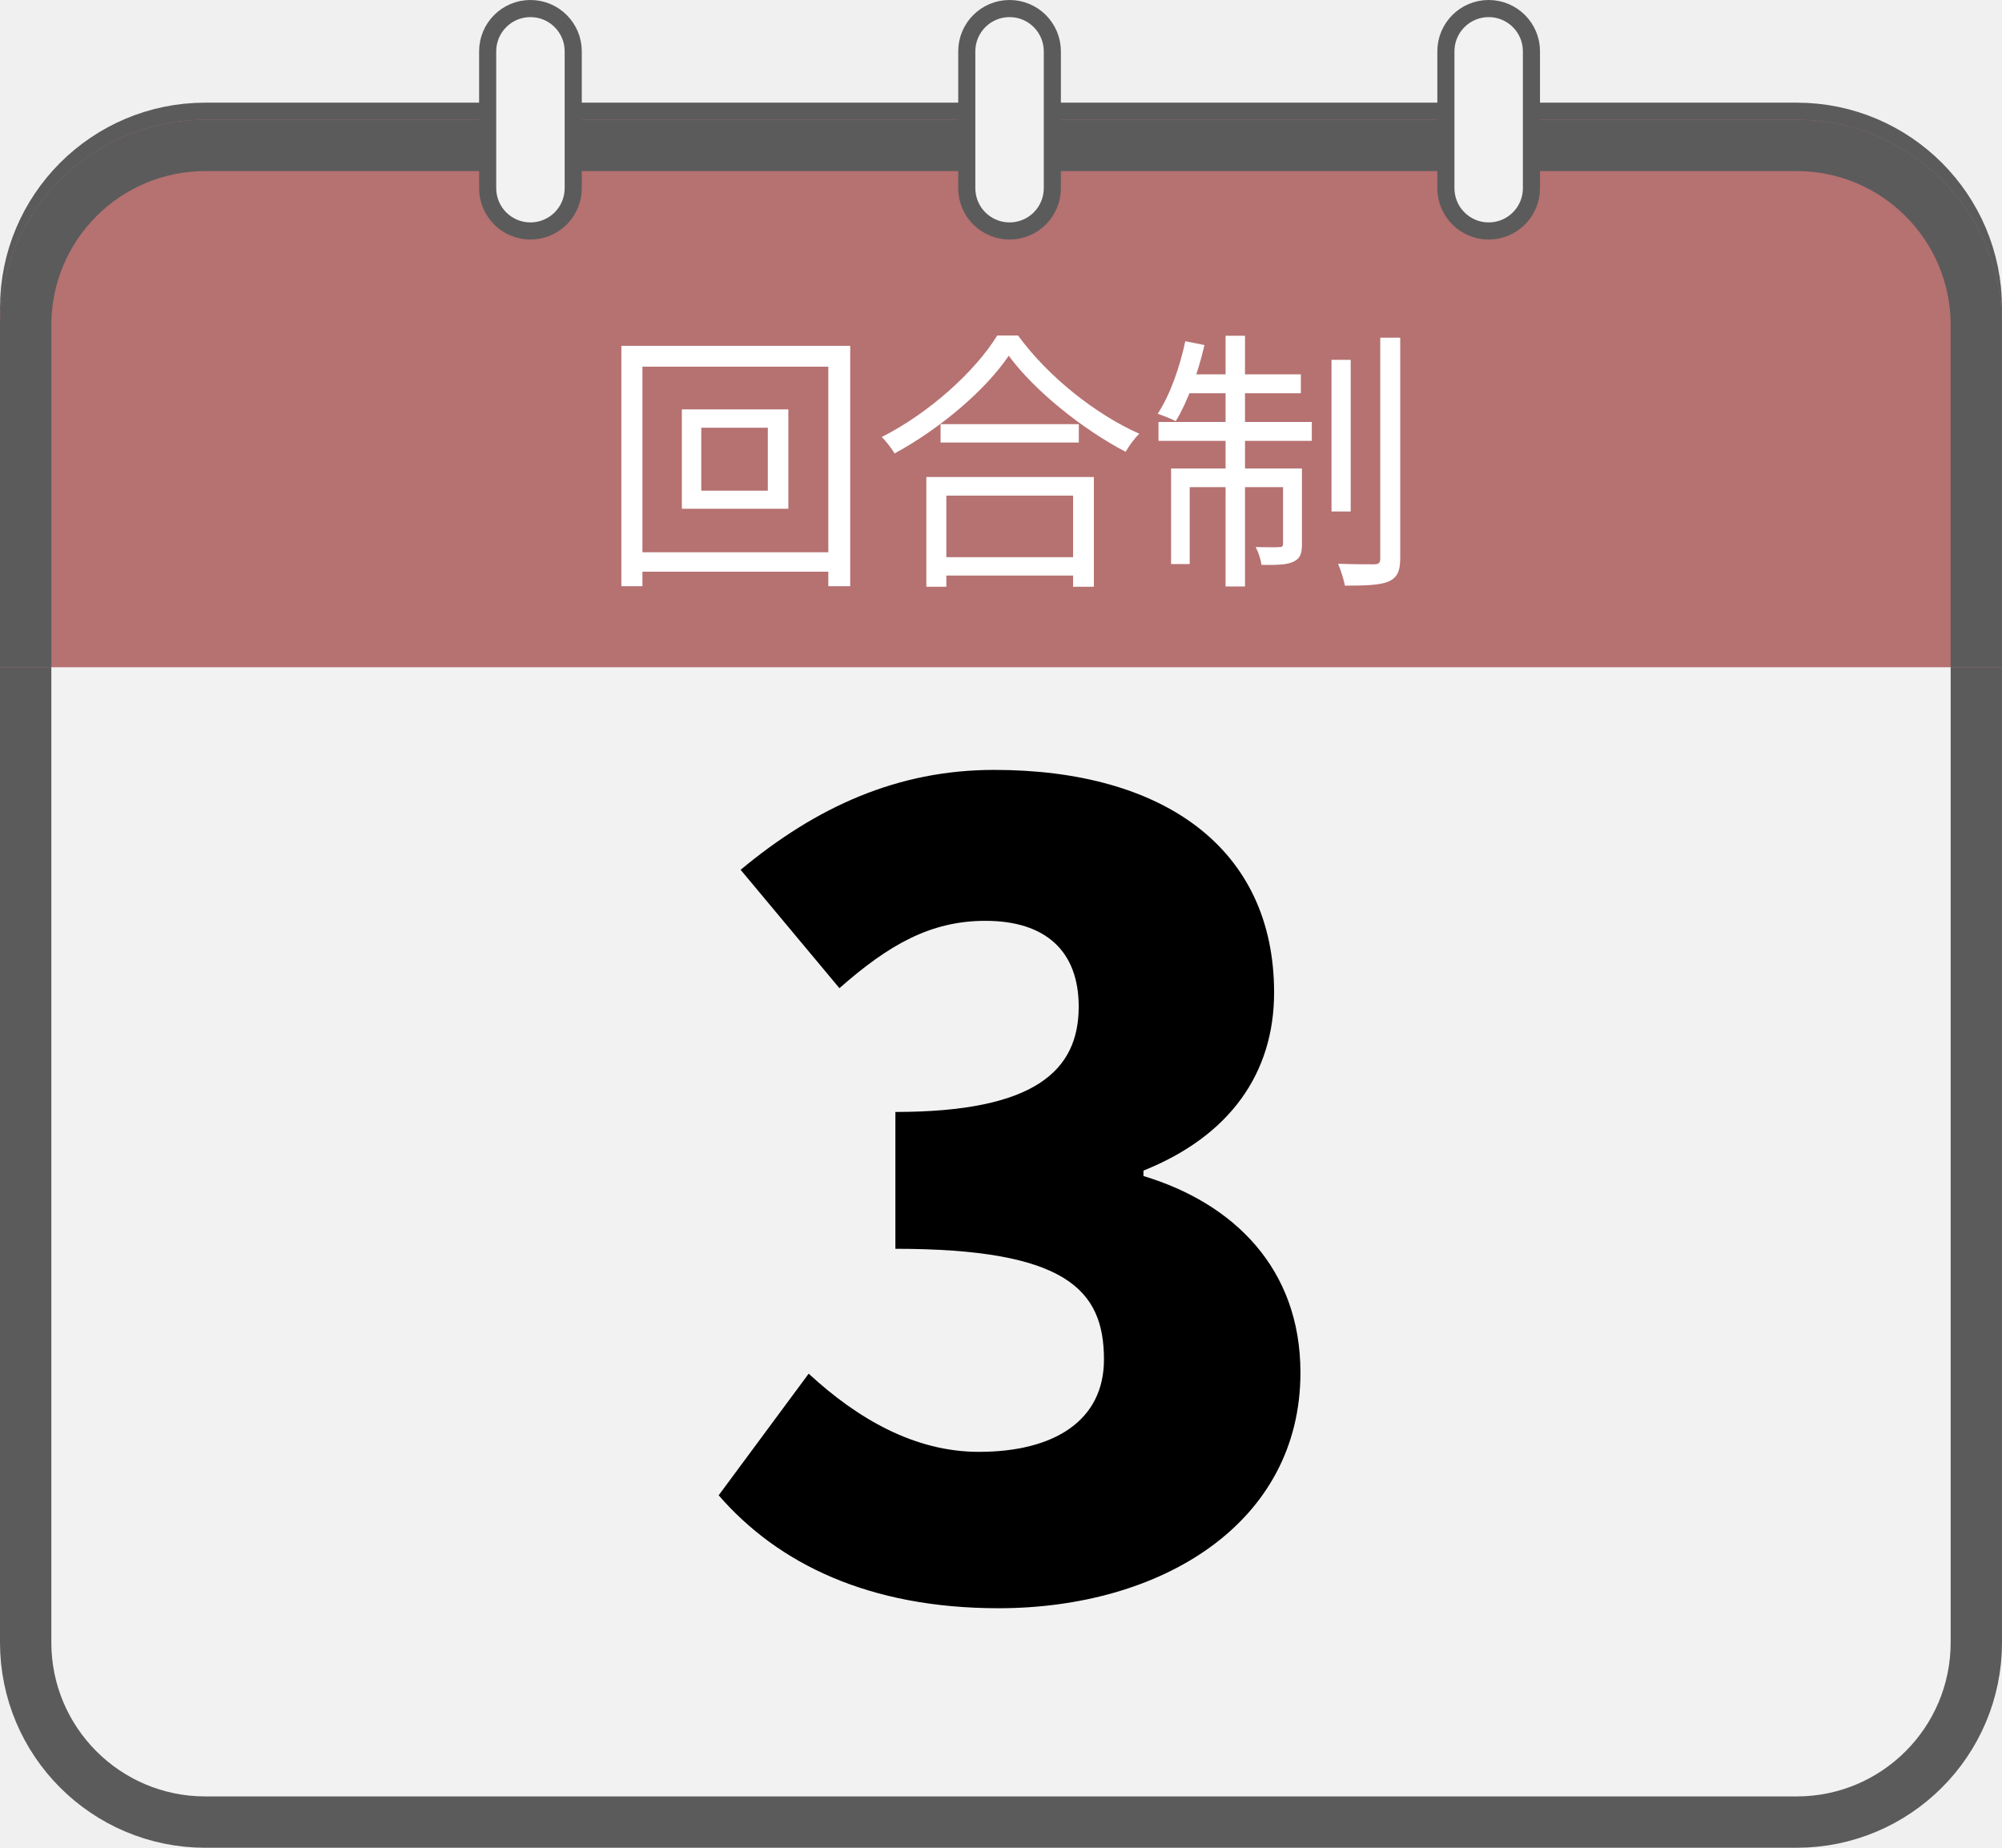
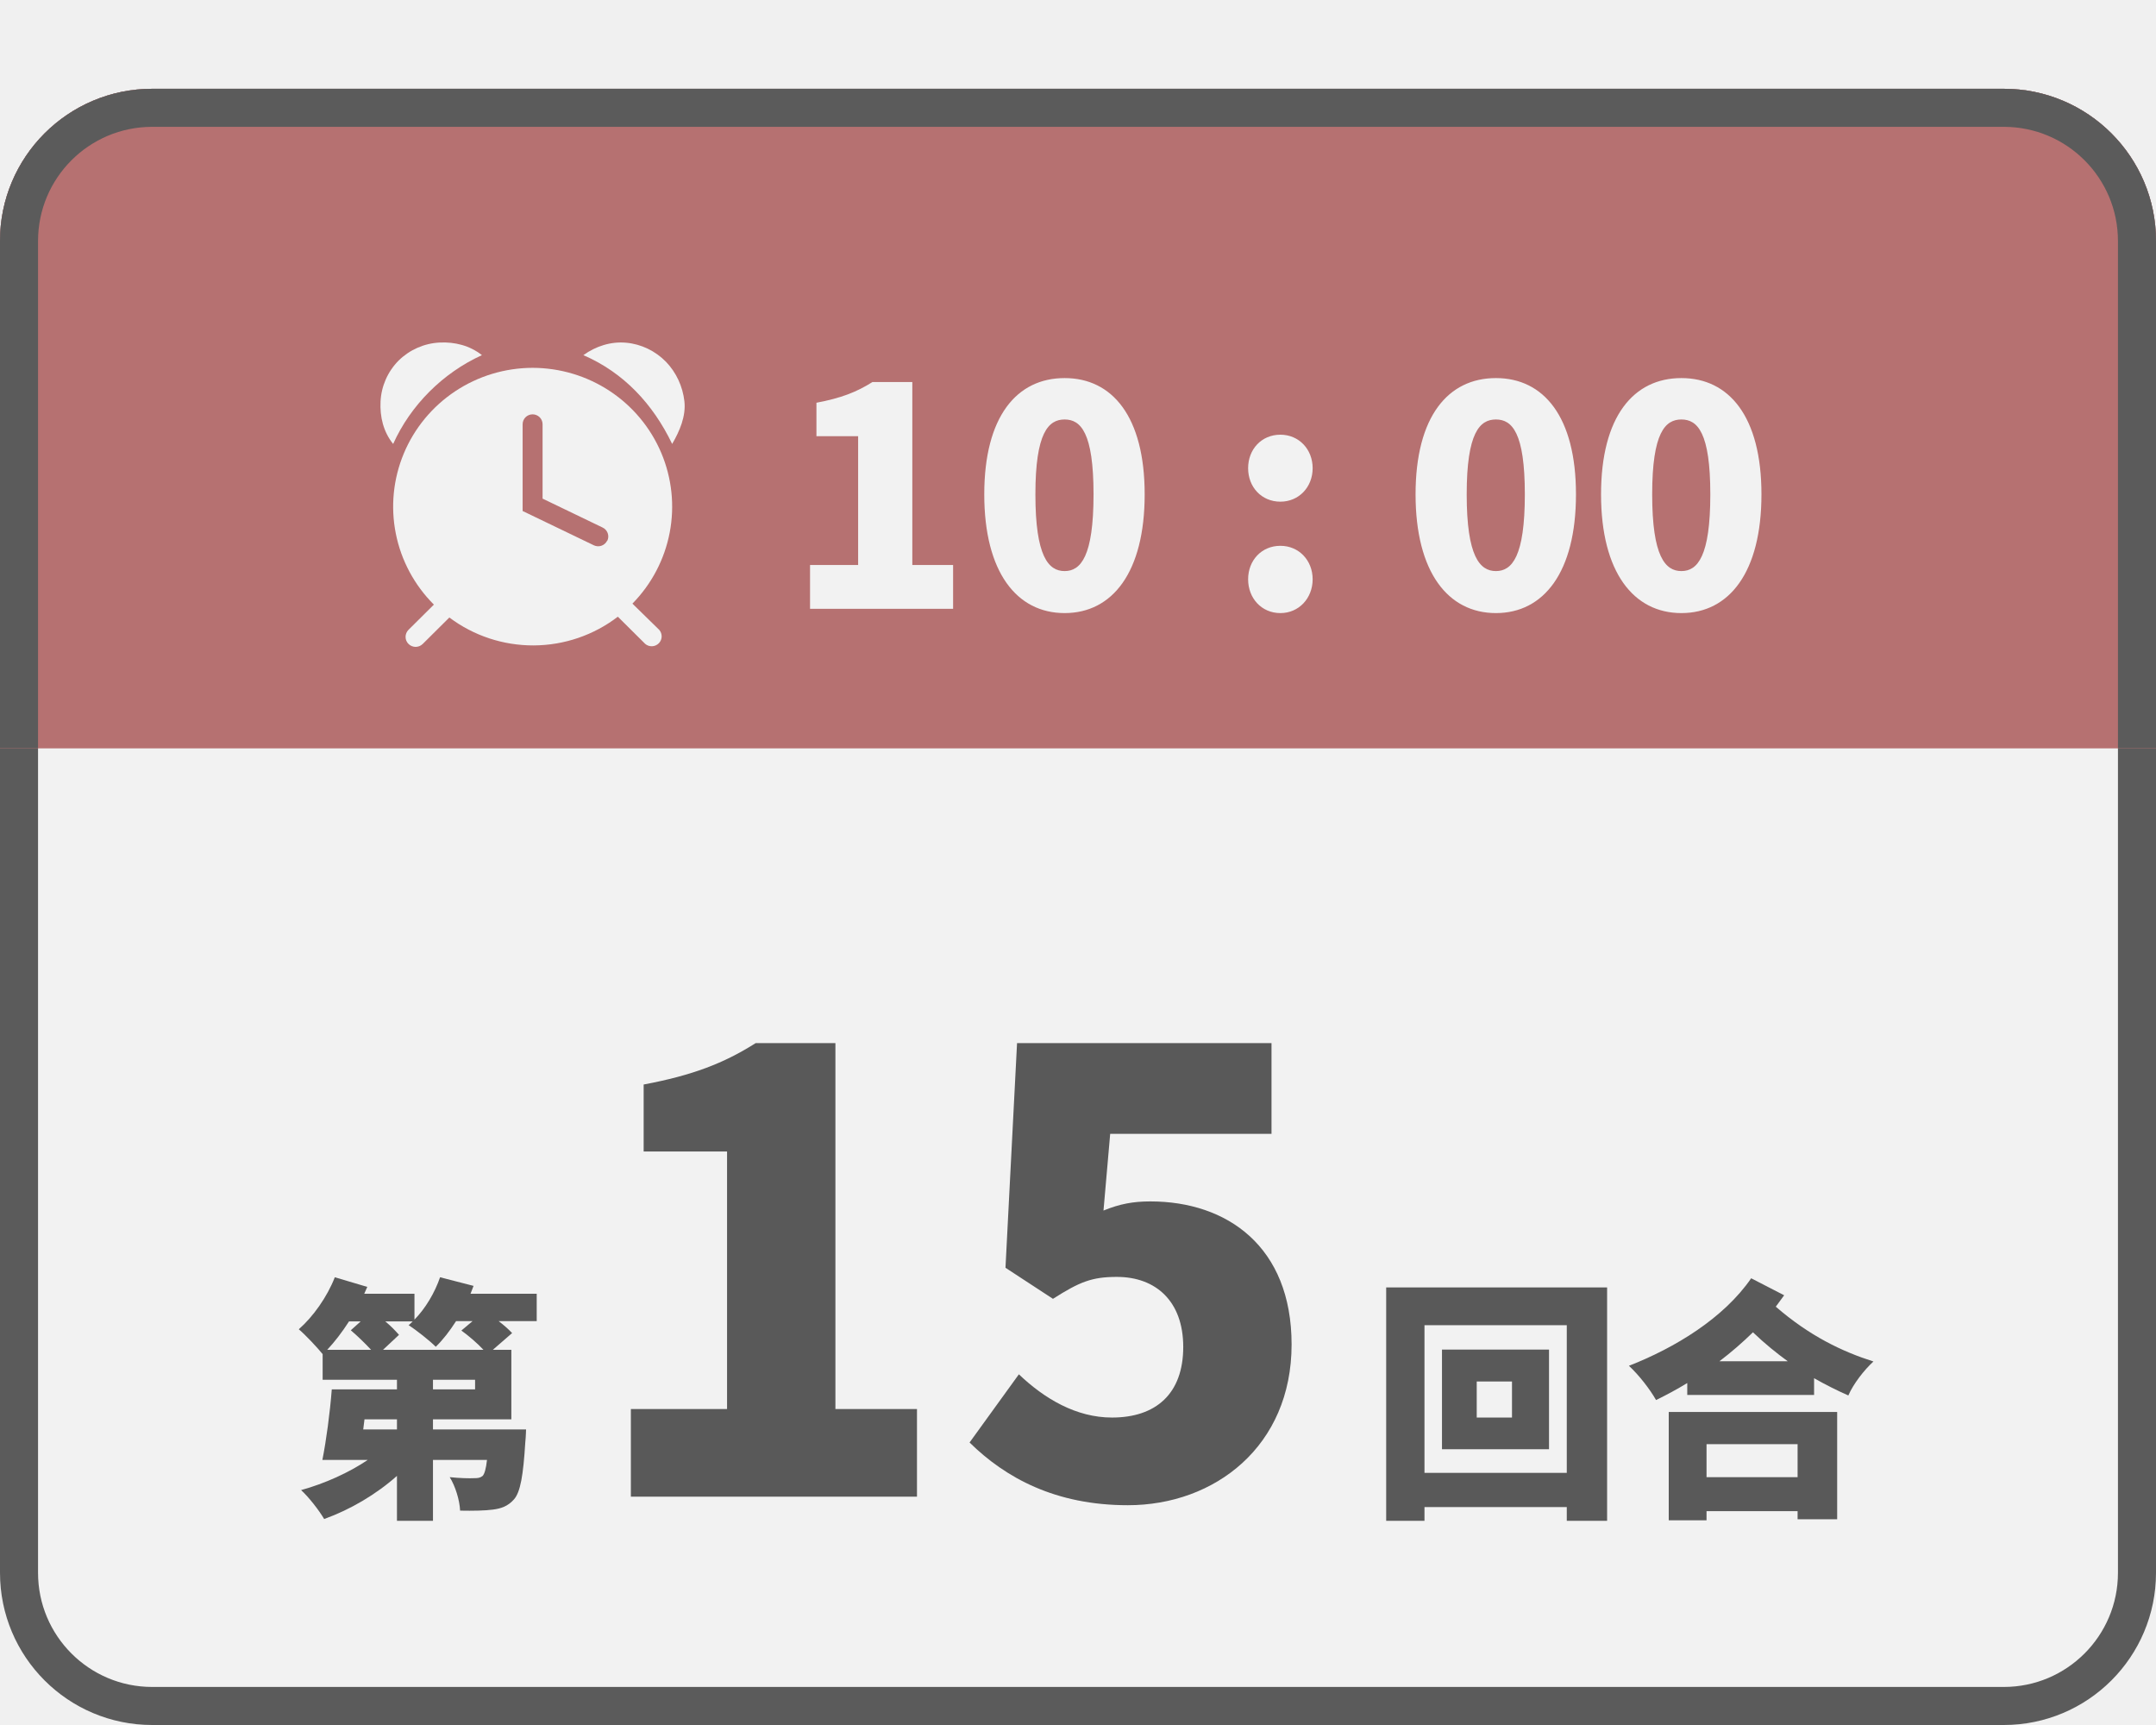
- <svg xmlns="http://www.w3.org/2000/svg" width="117" height="108" viewBox="0 0 117 108" fill="none">
-   <rect x="1.5" y="7.5" width="114" height="99" rx="10.5" fill="#F2F2F2" stroke="#5B5B5B" stroke-width="3" />
-   <mask id="path-2-inside-1_289_7387" fill="white">
-     <path d="M0 19C0 12.373 5.373 7 12 7H105C111.627 7 117 12.373 117 19V39H0V19Z" />
+ <svg xmlns="http://www.w3.org/2000/svg" width="170" height="136" viewBox="0 0 170 136" fill="none">
+   <rect x="1.5" y="8.5" width="167" height="126" rx="10.5" fill="#F2F2F2" stroke="#5B5B5B" stroke-width="3" />
+   <mask id="path-2-inside-1_426_9954" fill="white">
+     <path d="M0 19C0 12.373 5.373 7 12 7H158C164.627 7 170 12.373 170 19V59H0V19Z" />
  </mask>
-   <path d="M0 19C0 12.373 5.373 7 12 7H105C111.627 7 117 12.373 117 19V39H0V19Z" fill="#B67171" />
-   <path d="M-3 19C-3 10.716 3.716 4 12 4H105C113.284 4 120 10.716 120 19H114C114 14.029 109.971 10 105 10H12C7.029 10 3 14.029 3 19H-3ZM117 39H0H117ZM-3 39V19C-3 10.716 3.716 4 12 4V10C7.029 10 3 14.029 3 19V39H-3ZM105 4C113.284 4 120 10.716 120 19V39H114V19C114 14.029 109.971 10 105 10V4Z" fill="#5B5B5B" mask="url(#path-2-inside-1_289_7387)" />
-   <path d="M40.984 25V28.68H44.872V25H40.984ZM39.848 23.928H46.072V29.736H39.848V23.928ZM36.312 20.216H49.688V34.264H48.408V21.432H37.544V34.264H36.312V20.216ZM37 32.28H49.144V33.416H37V32.28ZM54.968 24.792H63.048V25.864H54.968V24.792ZM54.68 32.568H63.256V33.64H54.68V32.568ZM54.136 27.88H63.928V34.296H62.712V28.968H55.304V34.296H54.136V27.88ZM58.952 20.792C57.64 22.744 55.016 25.016 52.28 26.504C52.12 26.232 51.8 25.8 51.528 25.544C54.344 24.12 57.016 21.672 58.28 19.608H59.496C61.224 21.992 64.024 24.216 66.584 25.352C66.28 25.64 65.992 26.056 65.784 26.408C63.272 25.096 60.456 22.84 58.952 20.792ZM77.816 21.032H78.936V29.896H77.816V21.032ZM80.664 19.736H81.832V32.616C81.832 33.416 81.64 33.768 81.144 33.992C80.664 34.2 79.784 34.232 78.6 34.232C78.536 33.88 78.36 33.336 78.2 32.952C79.144 32.984 80.04 32.984 80.328 32.984C80.584 32.968 80.664 32.904 80.664 32.632V19.736ZM71.624 19.624H72.76V34.28H71.624V19.624ZM74.984 27.384H76.088V31.784C76.088 32.328 76.008 32.632 75.608 32.824C75.224 33.016 74.616 33.032 73.72 33.016C73.688 32.712 73.544 32.28 73.384 31.976C74.072 31.992 74.584 31.992 74.776 31.976C74.936 31.976 74.984 31.928 74.984 31.768V27.384ZM68.44 27.384H75.432V28.472H69.528V32.968H68.44V27.384ZM67.704 24.664H76.664V25.768H67.704V24.664ZM69.256 21.88H76.024V22.984H69.032L69.256 21.88ZM69.272 19.944L70.392 20.168C70.008 21.832 69.384 23.528 68.712 24.616C68.472 24.488 67.944 24.28 67.656 24.184C68.376 23.096 68.936 21.496 69.272 19.944Z" fill="white" />
-   <path d="M58.358 94C50.789 94 45.464 91.398 42 87.399L47.26 80.29C50.147 82.956 53.483 84.86 57.204 84.86C61.63 84.86 64.517 83.019 64.517 79.465C64.517 75.403 62.336 72.991 52.328 72.991V64.993C60.475 64.993 63.041 62.582 63.041 58.837C63.041 55.6 61.117 53.822 57.589 53.822C54.381 53.822 51.943 55.219 49.057 57.758L43.283 50.839C47.709 47.158 52.457 45 58.102 45C67.981 45 74.46 49.57 74.46 58.012C74.46 62.709 71.894 66.39 66.826 68.421V68.738C72.087 70.325 76 74.133 76 80.227C76 89.049 67.853 94 58.358 94Z" fill="black" />
-   <rect x="28.5" y="0.5" width="5" height="13" rx="2.5" fill="#F2F2F2" stroke="#5B5B5B" />
-   <rect x="56.5" y="0.5" width="5" height="13" rx="2.5" fill="#F2F2F2" stroke="#5B5B5B" />
-   <rect x="84.5" y="0.5" width="5" height="13" rx="2.5" fill="#F2F2F2" stroke="#5B5B5B" />
+   <path d="M0 19C0 12.373 5.373 7 12 7H158C164.627 7 170 12.373 170 19V59H0V19Z" fill="#B67171" />
+   <path d="M-3 19C-3 10.716 3.716 4 12 4H158C166.284 4 173 10.716 173 19H167C167 14.029 162.971 10 158 10H12C7.029 10 3 14.029 3 19H-3ZM170 59H0H170ZM-3 59V19C-3 10.716 3.716 4 12 4V10C7.029 10 3 14.029 3 19V59H-3ZM158 4C166.284 4 173 10.716 173 19V59H167V19C167 14.029 162.971 10 158 10V4Z" fill="#5B5B5B" mask="url(#path-2-inside-1_426_9954)" />
+   <path d="M63.872 48V44.544H67.664V34.392H64.376V31.752C66.296 31.392 67.544 30.912 68.792 30.12H71.936V44.544H75.152V48H63.872ZM83.945 48.336C80.177 48.336 77.609 45.12 77.609 38.976C77.609 32.832 80.177 29.808 83.945 29.808C87.713 29.808 90.257 32.856 90.257 38.976C90.257 45.12 87.713 48.336 83.945 48.336ZM83.945 45.024C85.217 45.024 86.225 43.872 86.225 38.976C86.225 34.104 85.217 33.072 83.945 33.072C82.673 33.072 81.641 34.104 81.641 38.976C81.641 43.872 82.673 45.024 83.945 45.024ZM100.958 39.552C99.47 39.552 98.414 38.4 98.414 36.912C98.414 35.424 99.47 34.272 100.958 34.272C102.422 34.272 103.502 35.424 103.502 36.912C103.502 38.4 102.422 39.552 100.958 39.552ZM100.958 48.336C99.47 48.336 98.414 47.16 98.414 45.672C98.414 44.184 99.47 43.032 100.958 43.032C102.422 43.032 103.502 44.184 103.502 45.672C103.502 47.16 102.422 48.336 100.958 48.336ZM117.953 48.336C114.185 48.336 111.617 45.12 111.617 38.976C111.617 32.832 114.185 29.808 117.953 29.808C121.721 29.808 124.265 32.856 124.265 38.976C124.265 45.12 121.721 48.336 117.953 48.336ZM117.953 45.024C119.225 45.024 120.233 43.872 120.233 38.976C120.233 34.104 119.225 33.072 117.953 33.072C116.681 33.072 115.649 34.104 115.649 38.976C115.649 43.872 116.681 45.024 117.953 45.024ZM132.578 48.336C128.81 48.336 126.242 45.12 126.242 38.976C126.242 32.832 128.81 29.808 132.578 29.808C136.346 29.808 138.89 32.856 138.89 38.976C138.89 45.12 136.346 48.336 132.578 48.336ZM132.578 45.024C133.85 45.024 134.858 43.872 134.858 38.976C134.858 34.104 133.85 33.072 132.578 33.072C131.306 33.072 130.274 34.104 130.274 38.976C130.274 43.872 131.306 45.024 132.578 45.024Z" fill="#F2F2F2" />
+   <path d="M52.525 28.537C51.674 27.662 50.555 27.125 49.363 27.019C48.171 26.913 46.981 27.288 46 28C49.154 29.366 51.471 31.822 53 35C53.59 33.992 54.098 32.808 53.965 31.637C53.832 30.465 53.325 29.374 52.525 28.537Z" fill="#F2F2F2" />
+   <path d="M38 28C37.051 27.246 35.858 26.942 34.648 27.007C33.437 27.072 32.292 27.578 31.429 28.429C30.573 29.291 30.066 30.439 30.006 31.652C29.945 32.865 30.234 34.058 31 35C32.38 31.93 34.935 29.392 38 28Z" fill="#F2F2F2" />
+   <path d="M41.995 29C39.82 29.005 37.695 29.648 35.887 30.851C34.08 32.053 32.671 33.76 31.838 35.757C31.006 37.753 30.787 39.949 31.21 42.069C31.632 44.189 32.677 46.137 34.212 47.668L32.205 49.661C32.132 49.735 32.075 49.822 32.036 49.919C31.997 50.014 31.977 50.117 31.979 50.221C31.98 50.324 32.001 50.426 32.042 50.521C32.083 50.617 32.142 50.703 32.217 50.775C32.291 50.847 32.379 50.905 32.476 50.943C32.572 50.982 32.676 51.001 32.78 51C32.884 50.999 32.987 50.977 33.083 50.937C33.179 50.896 33.265 50.837 33.338 50.763L35.432 48.684C37.346 50.123 39.684 50.896 42.085 50.885C44.486 50.874 46.816 50.078 48.717 48.621L50.873 50.763C51.024 50.892 51.217 50.958 51.415 50.951C51.614 50.943 51.801 50.862 51.941 50.722C52.082 50.583 52.164 50.397 52.172 50.2C52.179 50.003 52.112 49.811 51.983 49.661L49.866 47.59C51.379 46.05 52.402 44.1 52.806 41.986C53.211 39.872 52.978 37.686 52.139 35.702C51.298 33.718 49.888 32.024 48.084 30.832C46.28 29.64 44.162 29.003 41.995 29ZM47.875 42.626C47.784 42.812 47.624 42.955 47.428 43.024C47.231 43.093 47.016 43.082 46.828 42.993L41.209 40.288V33.448C41.209 33.241 41.291 33.042 41.439 32.895C41.587 32.749 41.787 32.666 41.995 32.666C42.204 32.666 42.404 32.749 42.552 32.895C42.7 33.042 42.782 33.241 42.782 33.448V39.311L47.505 41.586C47.599 41.629 47.684 41.69 47.754 41.765C47.824 41.841 47.879 41.929 47.915 42.026C47.951 42.123 47.967 42.225 47.963 42.328C47.959 42.431 47.934 42.532 47.89 42.626H47.875Z" fill="#F2F2F2" />
+   <path d="M49.744 118V111.088H57.328V90.784H50.752V85.504C54.592 84.784 57.088 83.824 59.584 82.24H65.872V111.088H72.304V118H49.744ZM88.93 118.672C83.218 118.672 79.282 116.512 76.45 113.728L80.338 108.352C82.354 110.272 84.85 111.76 87.682 111.76C91.138 111.76 93.298 109.888 93.298 106.192C93.298 102.592 91.138 100.672 88.066 100.672C86.098 100.672 85.138 101.056 83.026 102.4L79.282 99.952L80.194 82.24H100.258V89.392H87.538L87.01 95.44C88.306 94.912 89.362 94.72 90.706 94.72C96.754 94.72 101.842 98.272 101.842 106C101.842 114.016 95.794 118.672 88.93 118.672Z" fill="#595959" />
+   <path d="M30.2 106.42H38.12C37.66 105.92 36.96 105.32 36.38 104.9L37.26 104.16H35.96C35.46 104.94 34.92 105.64 34.36 106.18C33.88 105.7 32.82 104.86 32.22 104.48C32.34 104.38 32.44 104.28 32.54 104.18H30.38C30.82 104.54 31.2 104.94 31.46 105.24L30.2 106.42ZM31.3 112.7V111.9H28.74L28.64 112.7H31.3ZM37.46 109.54V108.78H34.14V109.54H37.46ZM28.44 104.18H27.52C26.98 105.02 26.4 105.78 25.8 106.42H29.26C28.8 105.92 28.18 105.32 27.66 104.88L28.44 104.18ZM42.32 102V104.16H39.32C39.74 104.48 40.12 104.82 40.38 105.1L38.86 106.42H40.32V111.9H34.14V112.7H41.48C41.48 112.7 41.46 113.36 41.42 113.7C41.26 116.3 41.04 117.64 40.52 118.22C40.04 118.76 39.5 118.94 38.84 119.02C38.26 119.1 37.3 119.12 36.28 119.1C36.24 118.26 35.9 117.16 35.46 116.46C36.24 116.54 37 116.56 37.38 116.54C37.68 116.54 37.86 116.52 38.06 116.36C38.2 116.2 38.32 115.82 38.4 115.1H34.14V119.9H31.3V116.36C29.66 117.82 27.62 119.02 25.56 119.76C25.16 119.08 24.34 118.02 23.74 117.48C25.62 116.96 27.52 116.1 29 115.1H25.42C25.72 113.6 26.02 111.38 26.16 109.54H31.3V108.78H25.44V106.76C25.02 106.24 24.1 105.26 23.56 104.8C24.7 103.8 25.8 102.24 26.4 100.7L28.96 101.46L28.72 102H32.68V104.04C33.56 103.14 34.28 101.92 34.7 100.7L37.34 101.38C37.26 101.58 37.18 101.8 37.1 102H42.32Z" fill="#595959" />
+   <path d="M119.22 111.76V108.92H116.44V111.76H119.22ZM113.7 106.4H122.14V114.26H113.7V106.4ZM112.32 116.12H123.54V104.48H112.32V116.12ZM109.3 101.5H126.72V119.9H123.54V118.82H112.32V119.9H109.3V101.5ZM141.74 113.86H134.56V116.46H141.74V113.86ZM131.58 119.86V111.32H144.86V119.78H141.74V119.14H134.56V119.86H131.58ZM135.58 107.32H140.96C140.08 106.68 139.16 105.94 138.22 105.04C137.38 105.86 136.5 106.62 135.58 107.32ZM138.08 100.78L140.68 102.12L140.02 103.02C142.7 105.34 145.26 106.56 147.72 107.34C146.98 108.02 146.14 109.1 145.74 110.02C144.84 109.62 143.96 109.18 143.04 108.66V109.98H133.04V109.04C132.22 109.54 131.4 109.98 130.58 110.38C130.1 109.54 129.26 108.44 128.44 107.68C132.08 106.26 135.92 103.92 138.08 100.78Z" fill="#595959" />
</svg>
